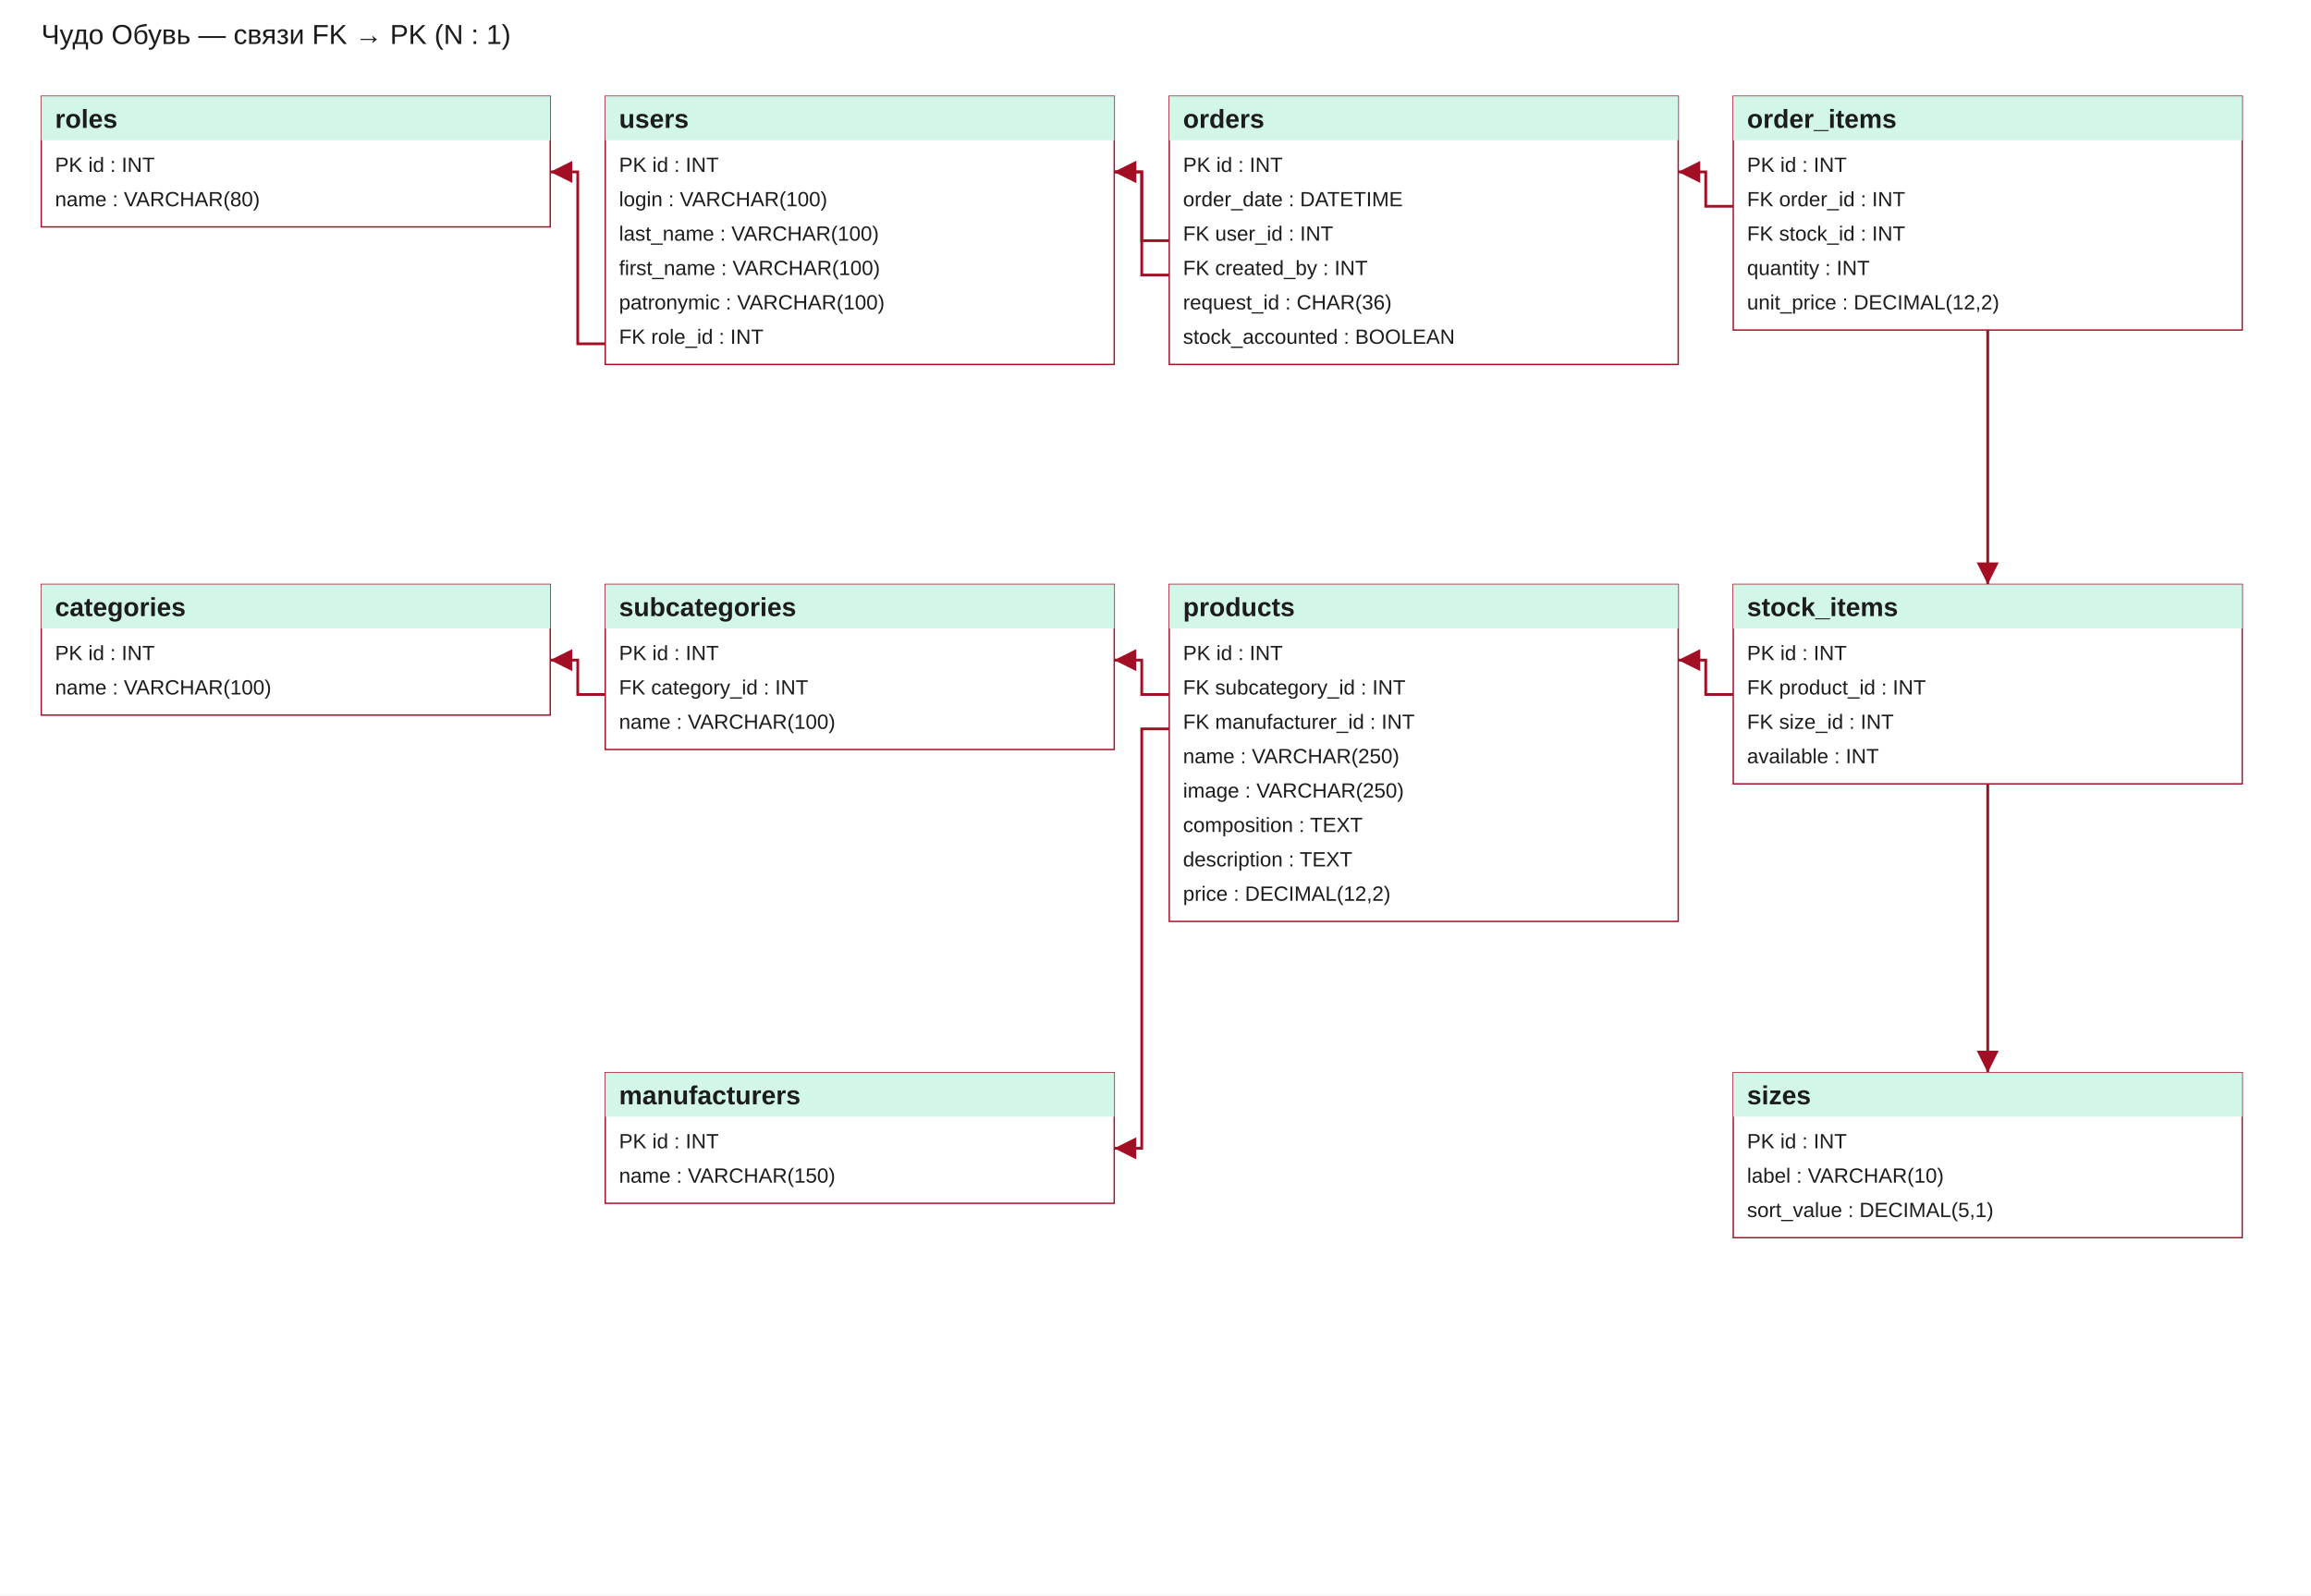
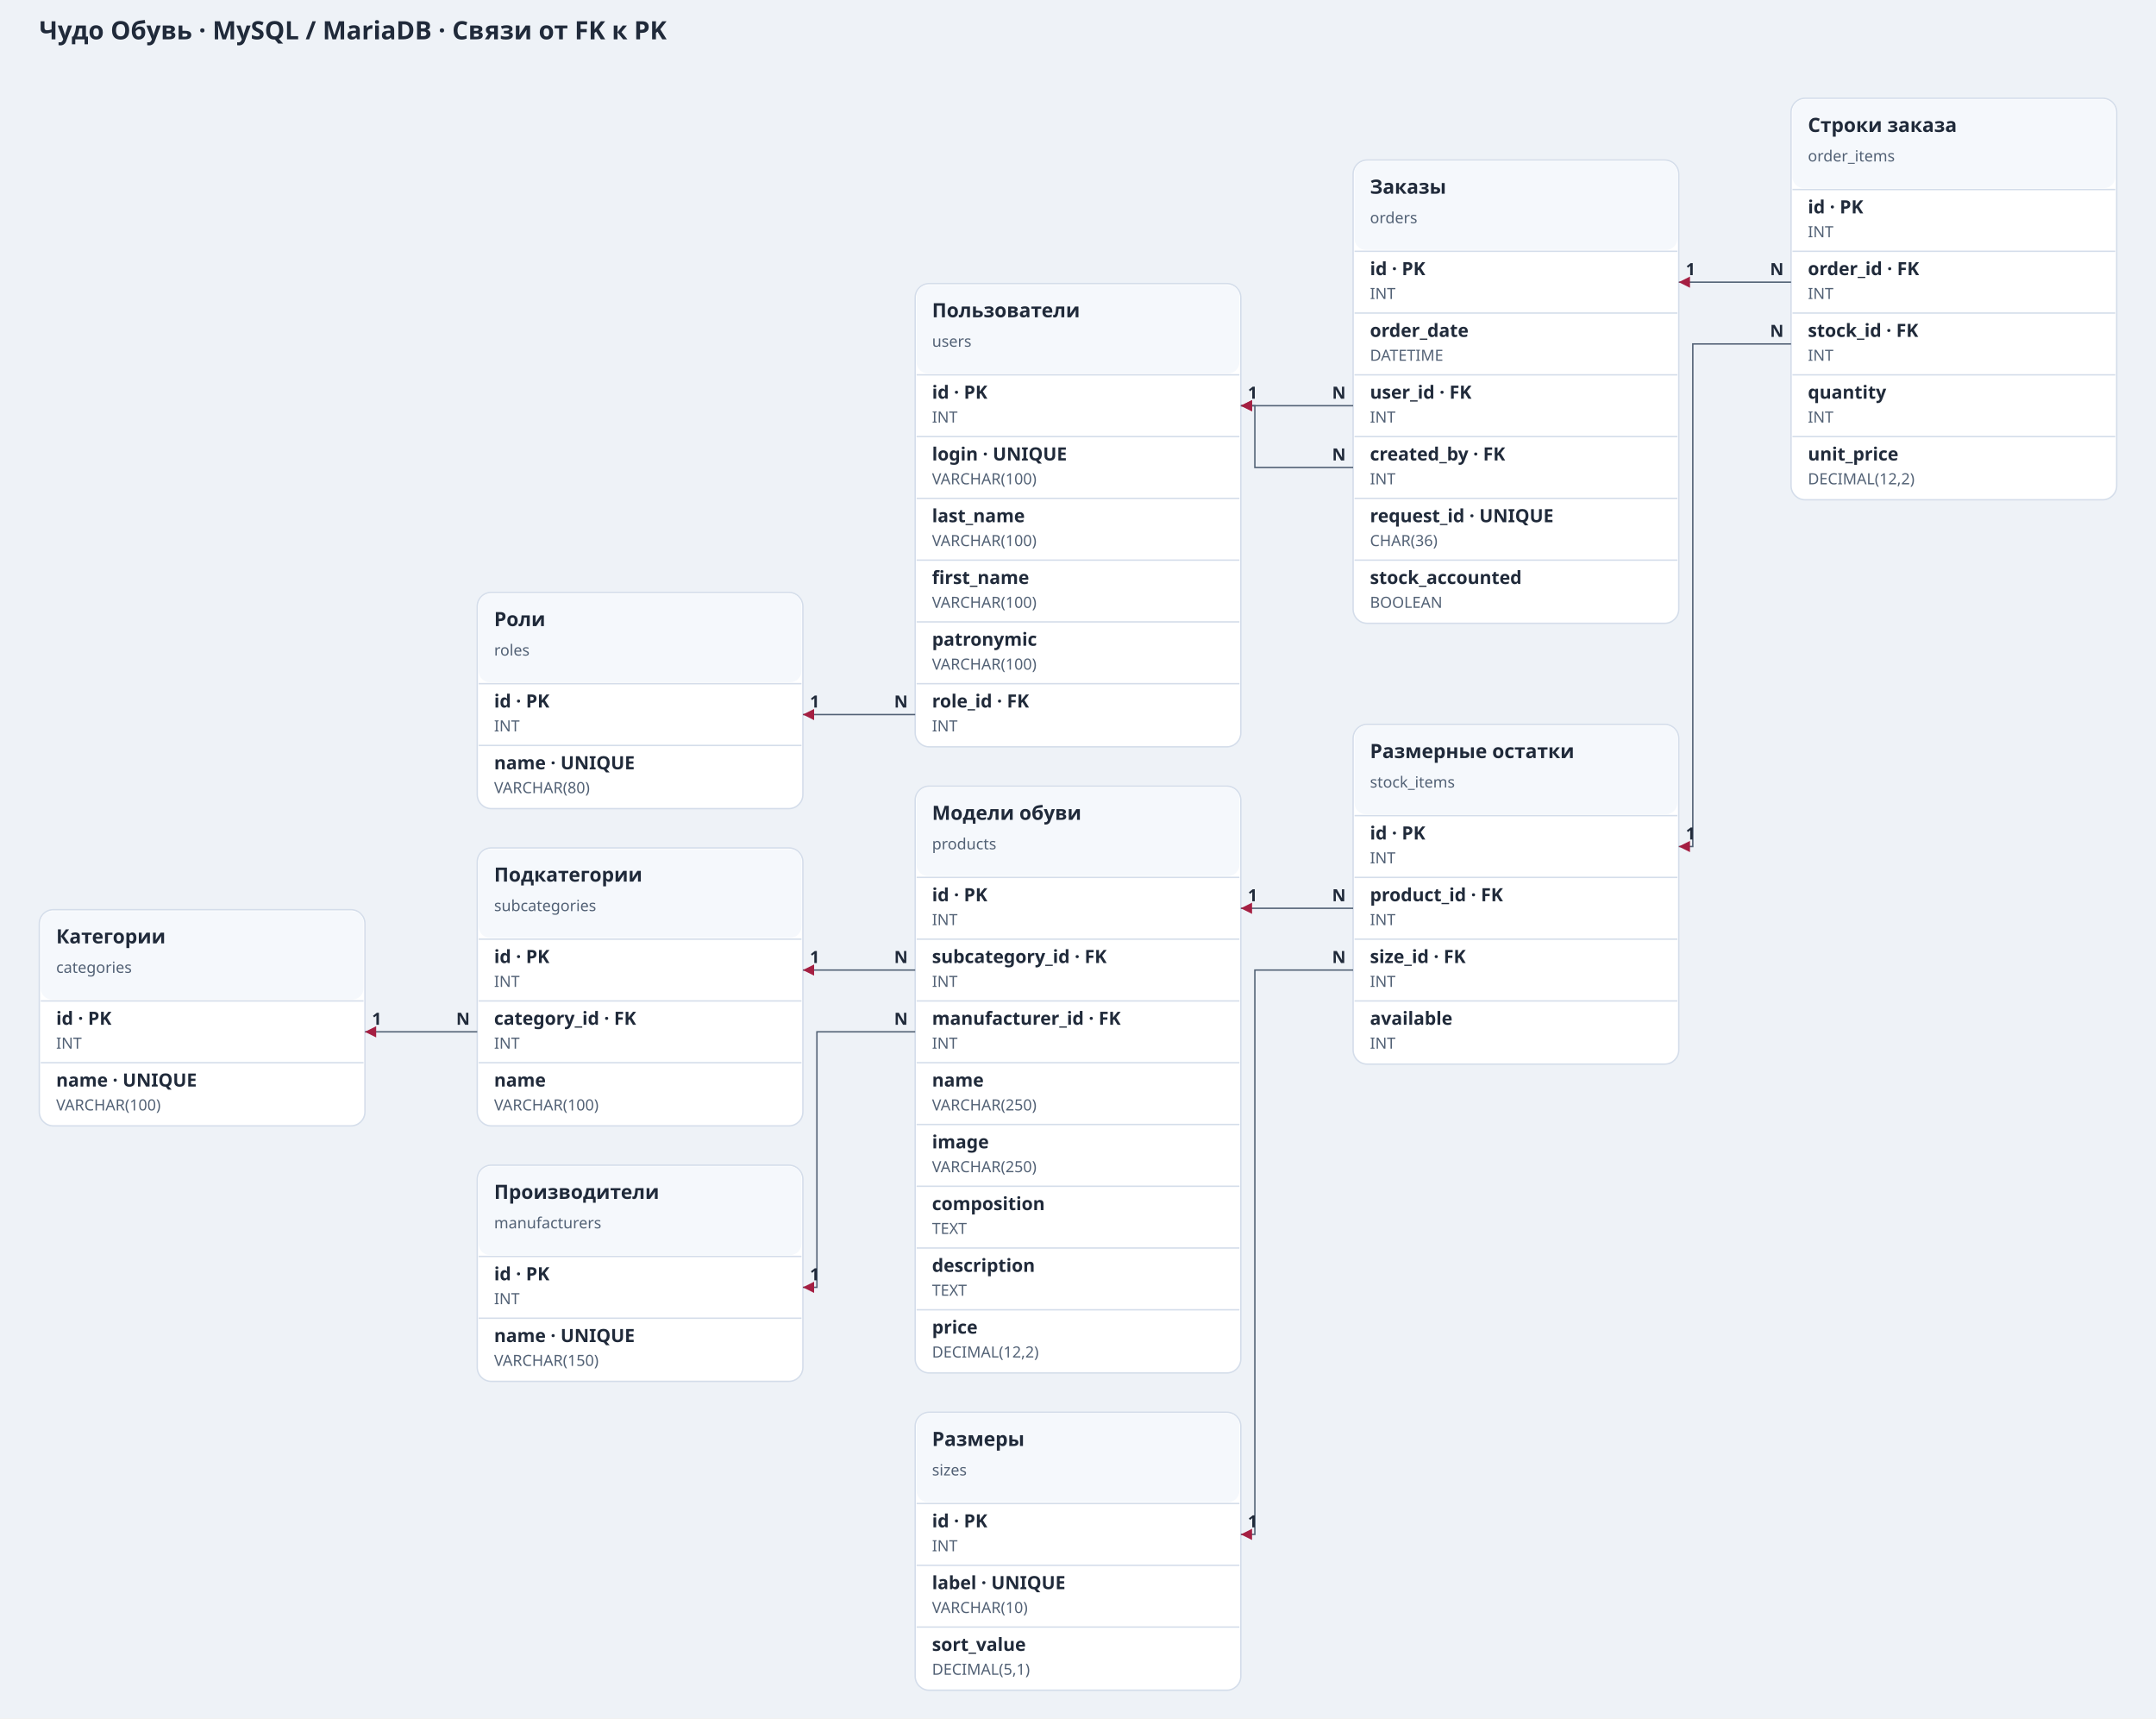
- <svg xmlns="http://www.w3.org/2000/svg" viewBox="0 0 1680 1160">
-   <rect width="1680" height="1160" fill="white" />
-   <defs>
-     <marker id="arrow" markerWidth="8" markerHeight="8" refX="8" refY="4" orient="auto">
-       <path d="M0 0L8 4L0 8Z" fill="#a20e24" />
-     </marker>
-   </defs>
-   <g font-family="Arial,sans-serif" fill="#1c1c1c">
-     <text x="30" y="32" font-size="20">Чудо Обувь — связи FK → PK (N : 1)</text>
-     <polyline points="440,250 420.0,250 420.0,125 400,125" fill="none" stroke="#a20e24" stroke-width="2" marker-end="url(#arrow)" />
-     <polyline points="440,505 420.0,505 420.0,480 400,480" fill="none" stroke="#a20e24" stroke-width="2" marker-end="url(#arrow)" />
-     <polyline points="850,505 830.0,505 830.0,480 810,480" fill="none" stroke="#a20e24" stroke-width="2" marker-end="url(#arrow)" />
-     <polyline points="850,530 830.0,530 830.0,835 810,835" fill="none" stroke="#a20e24" stroke-width="2" marker-end="url(#arrow)" />
-     <polyline points="1260,505 1240.0,505 1240.0,480 1220,480" fill="none" stroke="#a20e24" stroke-width="2" marker-end="url(#arrow)" />
-     <polyline points="1445.0,565 1445.0,768 1445.0,780" fill="none" stroke="#a20e24" stroke-width="2" marker-end="url(#arrow)" />
-     <polyline points="850,175 830.0,175 830.0,125 810,125" fill="none" stroke="#a20e24" stroke-width="2" marker-end="url(#arrow)" />
-     <polyline points="850,200 830.0,200 830.0,125 810,125" fill="none" stroke="#a20e24" stroke-width="2" marker-end="url(#arrow)" />
-     <polyline points="1260,150 1240.0,150 1240.0,125 1220,125" fill="none" stroke="#a20e24" stroke-width="2" marker-end="url(#arrow)" />
-     <polyline points="1445.0,235 1445.0,413 1445.0,425" fill="none" stroke="#a20e24" stroke-width="2" marker-end="url(#arrow)" />
-     <g>
-       <rect x="30" y="70" width="370" height="95" fill="#fff" stroke="#a20e24" />
-       <rect x="30" y="70" width="370" height="32" fill="#D2F6E7" />
-       <text x="40" y="93" font-size="19" font-weight="bold">roles</text>
-       <text x="40" y="125" font-size="15">PK id : INT</text>
-       <text x="40" y="150" font-size="15">   name : VARCHAR(80)</text>
-     </g>
-     <g>
-       <rect x="440" y="70" width="370" height="195" fill="#fff" stroke="#a20e24" />
-       <rect x="440" y="70" width="370" height="32" fill="#D2F6E7" />
-       <text x="450" y="93" font-size="19" font-weight="bold">users</text>
-       <text x="450" y="125" font-size="15">PK id : INT</text>
-       <text x="450" y="150" font-size="15">   login : VARCHAR(100)</text>
-       <text x="450" y="175" font-size="15">   last_name : VARCHAR(100)</text>
-       <text x="450" y="200" font-size="15">   first_name : VARCHAR(100)</text>
-       <text x="450" y="225" font-size="15">   patronymic : VARCHAR(100)</text>
-       <text x="450" y="250" font-size="15">FK role_id : INT</text>
-     </g>
-     <g>
-       <rect x="30" y="425" width="370" height="95" fill="#fff" stroke="#a20e24" />
-       <rect x="30" y="425" width="370" height="32" fill="#D2F6E7" />
-       <text x="40" y="448" font-size="19" font-weight="bold">categories</text>
-       <text x="40" y="480" font-size="15">PK id : INT</text>
-       <text x="40" y="505" font-size="15">   name : VARCHAR(100)</text>
-     </g>
-     <g>
-       <rect x="440" y="425" width="370" height="120" fill="#fff" stroke="#a20e24" />
-       <rect x="440" y="425" width="370" height="32" fill="#D2F6E7" />
-       <text x="450" y="448" font-size="19" font-weight="bold">subcategories</text>
-       <text x="450" y="480" font-size="15">PK id : INT</text>
-       <text x="450" y="505" font-size="15">FK category_id : INT</text>
-       <text x="450" y="530" font-size="15">   name : VARCHAR(100)</text>
-     </g>
-     <g>
-       <rect x="440" y="780" width="370" height="95" fill="#fff" stroke="#a20e24" />
-       <rect x="440" y="780" width="370" height="32" fill="#D2F6E7" />
-       <text x="450" y="803" font-size="19" font-weight="bold">manufacturers</text>
-       <text x="450" y="835" font-size="15">PK id : INT</text>
-       <text x="450" y="860" font-size="15">   name : VARCHAR(150)</text>
-     </g>
-     <g>
-       <rect x="850" y="425" width="370" height="245" fill="#fff" stroke="#a20e24" />
-       <rect x="850" y="425" width="370" height="32" fill="#D2F6E7" />
-       <text x="860" y="448" font-size="19" font-weight="bold">products</text>
-       <text x="860" y="480" font-size="15">PK id : INT</text>
-       <text x="860" y="505" font-size="15">FK subcategory_id : INT</text>
-       <text x="860" y="530" font-size="15">FK manufacturer_id : INT</text>
-       <text x="860" y="555" font-size="15">   name : VARCHAR(250)</text>
-       <text x="860" y="580" font-size="15">   image : VARCHAR(250)</text>
-       <text x="860" y="605" font-size="15">   composition : TEXT</text>
-       <text x="860" y="630" font-size="15">   description : TEXT</text>
-       <text x="860" y="655" font-size="15">   price : DECIMAL(12,2)</text>
-     </g>
-     <g>
-       <rect x="1260" y="780" width="370" height="120" fill="#fff" stroke="#a20e24" />
-       <rect x="1260" y="780" width="370" height="32" fill="#D2F6E7" />
-       <text x="1270" y="803" font-size="19" font-weight="bold">sizes</text>
-       <text x="1270" y="835" font-size="15">PK id : INT</text>
-       <text x="1270" y="860" font-size="15">   label : VARCHAR(10)</text>
-       <text x="1270" y="885" font-size="15">   sort_value : DECIMAL(5,1)</text>
-     </g>
-     <g>
-       <rect x="1260" y="425" width="370" height="145" fill="#fff" stroke="#a20e24" />
-       <rect x="1260" y="425" width="370" height="32" fill="#D2F6E7" />
-       <text x="1270" y="448" font-size="19" font-weight="bold">stock_items</text>
-       <text x="1270" y="480" font-size="15">PK id : INT</text>
-       <text x="1270" y="505" font-size="15">FK product_id : INT</text>
-       <text x="1270" y="530" font-size="15">FK size_id : INT</text>
-       <text x="1270" y="555" font-size="15">   available : INT</text>
-     </g>
-     <g>
-       <rect x="850" y="70" width="370" height="195" fill="#fff" stroke="#a20e24" />
-       <rect x="850" y="70" width="370" height="32" fill="#D2F6E7" />
-       <text x="860" y="93" font-size="19" font-weight="bold">orders</text>
-       <text x="860" y="125" font-size="15">PK id : INT</text>
-       <text x="860" y="150" font-size="15">   order_date : DATETIME</text>
-       <text x="860" y="175" font-size="15">FK user_id : INT</text>
-       <text x="860" y="200" font-size="15">FK created_by : INT</text>
-       <text x="860" y="225" font-size="15">   request_id : CHAR(36)</text>
-       <text x="860" y="250" font-size="15">   stock_accounted : BOOLEAN</text>
-     </g>
-     <g>
-       <rect x="1260" y="70" width="370" height="170" fill="#fff" stroke="#a20e24" />
-       <rect x="1260" y="70" width="370" height="32" fill="#D2F6E7" />
-       <text x="1270" y="93" font-size="19" font-weight="bold">order_items</text>
-       <text x="1270" y="125" font-size="15">PK id : INT</text>
-       <text x="1270" y="150" font-size="15">FK order_id : INT</text>
-       <text x="1270" y="175" font-size="15">FK stock_id : INT</text>
-       <text x="1270" y="200" font-size="15">   quantity : INT</text>
-       <text x="1270" y="225" font-size="15">   unit_price : DECIMAL(12,2)</text>
-     </g>
-   </g>
+ <svg xmlns="http://www.w3.org/2000/svg" viewBox="0 0 1536 1224" font-family="system-ui,sans-serif">
+   <rect x="0" y="0" width="1536" height="1224" rx="0" fill="#eef2f7" />
+   <text x="28" y="28" font-size="18" fill="#202a3a" font-weight="bold">Чудо Обувь · MySQL / MariaDB · Связи от FK к PK</text>
+   <rect x="340" y="422" width="232" height="154" rx="10" fill="#ffffff" stroke="#d4ddea" />
+   <rect x="341" y="423" width="230" height="63" rx="8" fill="#f5f8fc" />
+   <text x="352" y="446" font-size="14" fill="#202a3a" font-weight="bold">Роли</text>
+   <text x="352" y="467" font-size="11" fill="#526175">roles</text>
+   <polyline points="341,487 571,487" stroke="#d4ddea" fill="none" />
+   <text x="352" y="504" font-size="13" fill="#202a3a" font-weight="bold">id · PK</text>
+   <text x="352" y="521" font-size="11" fill="#526175">INT</text>
+   <polyline points="341,531 571,531" stroke="#d4ddea" fill="none" />
+   <text x="352" y="548" font-size="13" fill="#202a3a" font-weight="bold">name · UNIQUE</text>
+   <text x="352" y="565" font-size="11" fill="#526175">VARCHAR(80)</text>
+   <rect x="652" y="202" width="232" height="330" rx="10" fill="#ffffff" stroke="#d4ddea" />
+   <rect x="653" y="203" width="230" height="63" rx="8" fill="#f5f8fc" />
+   <text x="664" y="226" font-size="14" fill="#202a3a" font-weight="bold">Пользователи</text>
+   <text x="664" y="247" font-size="11" fill="#526175">users</text>
+   <polyline points="653,267 883,267" stroke="#d4ddea" fill="none" />
+   <text x="664" y="284" font-size="13" fill="#202a3a" font-weight="bold">id · PK</text>
+   <text x="664" y="301" font-size="11" fill="#526175">INT</text>
+   <polyline points="653,311 883,311" stroke="#d4ddea" fill="none" />
+   <text x="664" y="328" font-size="13" fill="#202a3a" font-weight="bold">login · UNIQUE</text>
+   <text x="664" y="345" font-size="11" fill="#526175">VARCHAR(100)</text>
+   <polyline points="653,355 883,355" stroke="#d4ddea" fill="none" />
+   <text x="664" y="372" font-size="13" fill="#202a3a" font-weight="bold">last_name</text>
+   <text x="664" y="389" font-size="11" fill="#526175">VARCHAR(100)</text>
+   <polyline points="653,399 883,399" stroke="#d4ddea" fill="none" />
+   <text x="664" y="416" font-size="13" fill="#202a3a" font-weight="bold">first_name</text>
+   <text x="664" y="433" font-size="11" fill="#526175">VARCHAR(100)</text>
+   <polyline points="653,443 883,443" stroke="#d4ddea" fill="none" />
+   <text x="664" y="460" font-size="13" fill="#202a3a" font-weight="bold">patronymic</text>
+   <text x="664" y="477" font-size="11" fill="#526175">VARCHAR(100)</text>
+   <polyline points="653,487 883,487" stroke="#d4ddea" fill="none" />
+   <text x="664" y="504" font-size="13" fill="#202a3a" font-weight="bold">role_id · FK</text>
+   <text x="664" y="521" font-size="11" fill="#526175">INT</text>
+   <rect x="28" y="648" width="232" height="154" rx="10" fill="#ffffff" stroke="#d4ddea" />
+   <rect x="29" y="649" width="230" height="63" rx="8" fill="#f5f8fc" />
+   <text x="40" y="672" font-size="14" fill="#202a3a" font-weight="bold">Категории</text>
+   <text x="40" y="693" font-size="11" fill="#526175">categories</text>
+   <polyline points="29,713 259,713" stroke="#d4ddea" fill="none" />
+   <text x="40" y="730" font-size="13" fill="#202a3a" font-weight="bold">id · PK</text>
+   <text x="40" y="747" font-size="11" fill="#526175">INT</text>
+   <polyline points="29,757 259,757" stroke="#d4ddea" fill="none" />
+   <text x="40" y="774" font-size="13" fill="#202a3a" font-weight="bold">name · UNIQUE</text>
+   <text x="40" y="791" font-size="11" fill="#526175">VARCHAR(100)</text>
+   <rect x="340" y="604" width="232" height="198" rx="10" fill="#ffffff" stroke="#d4ddea" />
+   <rect x="341" y="605" width="230" height="63" rx="8" fill="#f5f8fc" />
+   <text x="352" y="628" font-size="14" fill="#202a3a" font-weight="bold">Подкатегории</text>
+   <text x="352" y="649" font-size="11" fill="#526175">subcategories</text>
+   <polyline points="341,669 571,669" stroke="#d4ddea" fill="none" />
+   <text x="352" y="686" font-size="13" fill="#202a3a" font-weight="bold">id · PK</text>
+   <text x="352" y="703" font-size="11" fill="#526175">INT</text>
+   <polyline points="341,713 571,713" stroke="#d4ddea" fill="none" />
+   <text x="352" y="730" font-size="13" fill="#202a3a" font-weight="bold">category_id · FK</text>
+   <text x="352" y="747" font-size="11" fill="#526175">INT</text>
+   <polyline points="341,757 571,757" stroke="#d4ddea" fill="none" />
+   <text x="352" y="774" font-size="13" fill="#202a3a" font-weight="bold">name</text>
+   <text x="352" y="791" font-size="11" fill="#526175">VARCHAR(100)</text>
+   <rect x="340" y="830" width="232" height="154" rx="10" fill="#ffffff" stroke="#d4ddea" />
+   <rect x="341" y="831" width="230" height="63" rx="8" fill="#f5f8fc" />
+   <text x="352" y="854" font-size="14" fill="#202a3a" font-weight="bold">Производители</text>
+   <text x="352" y="875" font-size="11" fill="#526175">manufacturers</text>
+   <polyline points="341,895 571,895" stroke="#d4ddea" fill="none" />
+   <text x="352" y="912" font-size="13" fill="#202a3a" font-weight="bold">id · PK</text>
+   <text x="352" y="929" font-size="11" fill="#526175">INT</text>
+   <polyline points="341,939 571,939" stroke="#d4ddea" fill="none" />
+   <text x="352" y="956" font-size="13" fill="#202a3a" font-weight="bold">name · UNIQUE</text>
+   <text x="352" y="973" font-size="11" fill="#526175">VARCHAR(150)</text>
+   <rect x="652" y="560" width="232" height="418" rx="10" fill="#ffffff" stroke="#d4ddea" />
+   <rect x="653" y="561" width="230" height="63" rx="8" fill="#f5f8fc" />
+   <text x="664" y="584" font-size="14" fill="#202a3a" font-weight="bold">Модели обуви</text>
+   <text x="664" y="605" font-size="11" fill="#526175">products</text>
+   <polyline points="653,625 883,625" stroke="#d4ddea" fill="none" />
+   <text x="664" y="642" font-size="13" fill="#202a3a" font-weight="bold">id · PK</text>
+   <text x="664" y="659" font-size="11" fill="#526175">INT</text>
+   <polyline points="653,669 883,669" stroke="#d4ddea" fill="none" />
+   <text x="664" y="686" font-size="13" fill="#202a3a" font-weight="bold">subcategory_id · FK</text>
+   <text x="664" y="703" font-size="11" fill="#526175">INT</text>
+   <polyline points="653,713 883,713" stroke="#d4ddea" fill="none" />
+   <text x="664" y="730" font-size="13" fill="#202a3a" font-weight="bold">manufacturer_id · FK</text>
+   <text x="664" y="747" font-size="11" fill="#526175">INT</text>
+   <polyline points="653,757 883,757" stroke="#d4ddea" fill="none" />
+   <text x="664" y="774" font-size="13" fill="#202a3a" font-weight="bold">name</text>
+   <text x="664" y="791" font-size="11" fill="#526175">VARCHAR(250)</text>
+   <polyline points="653,801 883,801" stroke="#d4ddea" fill="none" />
+   <text x="664" y="818" font-size="13" fill="#202a3a" font-weight="bold">image</text>
+   <text x="664" y="835" font-size="11" fill="#526175">VARCHAR(250)</text>
+   <polyline points="653,845 883,845" stroke="#d4ddea" fill="none" />
+   <text x="664" y="862" font-size="13" fill="#202a3a" font-weight="bold">composition</text>
+   <text x="664" y="879" font-size="11" fill="#526175">TEXT</text>
+   <polyline points="653,889 883,889" stroke="#d4ddea" fill="none" />
+   <text x="664" y="906" font-size="13" fill="#202a3a" font-weight="bold">description</text>
+   <text x="664" y="923" font-size="11" fill="#526175">TEXT</text>
+   <polyline points="653,933 883,933" stroke="#d4ddea" fill="none" />
+   <text x="664" y="950" font-size="13" fill="#202a3a" font-weight="bold">price</text>
+   <text x="664" y="967" font-size="11" fill="#526175">DECIMAL(12,2)</text>
+   <rect x="652" y="1006" width="232" height="198" rx="10" fill="#ffffff" stroke="#d4ddea" />
+   <rect x="653" y="1007" width="230" height="63" rx="8" fill="#f5f8fc" />
+   <text x="664" y="1030" font-size="14" fill="#202a3a" font-weight="bold">Размеры</text>
+   <text x="664" y="1051" font-size="11" fill="#526175">sizes</text>
+   <polyline points="653,1071 883,1071" stroke="#d4ddea" fill="none" />
+   <text x="664" y="1088" font-size="13" fill="#202a3a" font-weight="bold">id · PK</text>
+   <text x="664" y="1105" font-size="11" fill="#526175">INT</text>
+   <polyline points="653,1115 883,1115" stroke="#d4ddea" fill="none" />
+   <text x="664" y="1132" font-size="13" fill="#202a3a" font-weight="bold">label · UNIQUE</text>
+   <text x="664" y="1149" font-size="11" fill="#526175">VARCHAR(10)</text>
+   <polyline points="653,1159 883,1159" stroke="#d4ddea" fill="none" />
+   <text x="664" y="1176" font-size="13" fill="#202a3a" font-weight="bold">sort_value</text>
+   <text x="664" y="1193" font-size="11" fill="#526175">DECIMAL(5,1)</text>
+   <rect x="964" y="516" width="232" height="242" rx="10" fill="#ffffff" stroke="#d4ddea" />
+   <rect x="965" y="517" width="230" height="63" rx="8" fill="#f5f8fc" />
+   <text x="976" y="540" font-size="14" fill="#202a3a" font-weight="bold">Размерные остатки</text>
+   <text x="976" y="561" font-size="11" fill="#526175">stock_items</text>
+   <polyline points="965,581 1195,581" stroke="#d4ddea" fill="none" />
+   <text x="976" y="598" font-size="13" fill="#202a3a" font-weight="bold">id · PK</text>
+   <text x="976" y="615" font-size="11" fill="#526175">INT</text>
+   <polyline points="965,625 1195,625" stroke="#d4ddea" fill="none" />
+   <text x="976" y="642" font-size="13" fill="#202a3a" font-weight="bold">product_id · FK</text>
+   <text x="976" y="659" font-size="11" fill="#526175">INT</text>
+   <polyline points="965,669 1195,669" stroke="#d4ddea" fill="none" />
+   <text x="976" y="686" font-size="13" fill="#202a3a" font-weight="bold">size_id · FK</text>
+   <text x="976" y="703" font-size="11" fill="#526175">INT</text>
+   <polyline points="965,713 1195,713" stroke="#d4ddea" fill="none" />
+   <text x="976" y="730" font-size="13" fill="#202a3a" font-weight="bold">available</text>
+   <text x="976" y="747" font-size="11" fill="#526175">INT</text>
+   <rect x="964" y="114" width="232" height="330" rx="10" fill="#ffffff" stroke="#d4ddea" />
+   <rect x="965" y="115" width="230" height="63" rx="8" fill="#f5f8fc" />
+   <text x="976" y="138" font-size="14" fill="#202a3a" font-weight="bold">Заказы</text>
+   <text x="976" y="159" font-size="11" fill="#526175">orders</text>
+   <polyline points="965,179 1195,179" stroke="#d4ddea" fill="none" />
+   <text x="976" y="196" font-size="13" fill="#202a3a" font-weight="bold">id · PK</text>
+   <text x="976" y="213" font-size="11" fill="#526175">INT</text>
+   <polyline points="965,223 1195,223" stroke="#d4ddea" fill="none" />
+   <text x="976" y="240" font-size="13" fill="#202a3a" font-weight="bold">order_date</text>
+   <text x="976" y="257" font-size="11" fill="#526175">DATETIME</text>
+   <polyline points="965,267 1195,267" stroke="#d4ddea" fill="none" />
+   <text x="976" y="284" font-size="13" fill="#202a3a" font-weight="bold">user_id · FK</text>
+   <text x="976" y="301" font-size="11" fill="#526175">INT</text>
+   <polyline points="965,311 1195,311" stroke="#d4ddea" fill="none" />
+   <text x="976" y="328" font-size="13" fill="#202a3a" font-weight="bold">created_by · FK</text>
+   <text x="976" y="345" font-size="11" fill="#526175">INT</text>
+   <polyline points="965,355 1195,355" stroke="#d4ddea" fill="none" />
+   <text x="976" y="372" font-size="13" fill="#202a3a" font-weight="bold">request_id · UNIQUE</text>
+   <text x="976" y="389" font-size="11" fill="#526175">CHAR(36)</text>
+   <polyline points="965,399 1195,399" stroke="#d4ddea" fill="none" />
+   <text x="976" y="416" font-size="13" fill="#202a3a" font-weight="bold">stock_accounted</text>
+   <text x="976" y="433" font-size="11" fill="#526175">BOOLEAN</text>
+   <rect x="1276" y="70" width="232" height="286" rx="10" fill="#ffffff" stroke="#d4ddea" />
+   <rect x="1277" y="71" width="230" height="63" rx="8" fill="#f5f8fc" />
+   <text x="1288" y="94" font-size="14" fill="#202a3a" font-weight="bold">Строки заказа</text>
+   <text x="1288" y="115" font-size="11" fill="#526175">order_items</text>
+   <polyline points="1277,135 1507,135" stroke="#d4ddea" fill="none" />
+   <text x="1288" y="152" font-size="13" fill="#202a3a" font-weight="bold">id · PK</text>
+   <text x="1288" y="169" font-size="11" fill="#526175">INT</text>
+   <polyline points="1277,179 1507,179" stroke="#d4ddea" fill="none" />
+   <text x="1288" y="196" font-size="13" fill="#202a3a" font-weight="bold">order_id · FK</text>
+   <text x="1288" y="213" font-size="11" fill="#526175">INT</text>
+   <polyline points="1277,223 1507,223" stroke="#d4ddea" fill="none" />
+   <text x="1288" y="240" font-size="13" fill="#202a3a" font-weight="bold">stock_id · FK</text>
+   <text x="1288" y="257" font-size="11" fill="#526175">INT</text>
+   <polyline points="1277,267 1507,267" stroke="#d4ddea" fill="none" />
+   <text x="1288" y="284" font-size="13" fill="#202a3a" font-weight="bold">quantity</text>
+   <text x="1288" y="301" font-size="11" fill="#526175">INT</text>
+   <polyline points="1277,311 1507,311" stroke="#d4ddea" fill="none" />
+   <text x="1288" y="328" font-size="13" fill="#202a3a" font-weight="bold">unit_price</text>
+   <text x="1288" y="345" font-size="11" fill="#526175">DECIMAL(12,2)</text>
+   <polyline points="652,509 572,509" stroke="#526175" fill="none" />
+   <polygon points="572,509 580.0,513.0 580.0,505.0" fill="#a51f42" />
+   <text x="637" y="504" font-size="12" fill="#202a3a" font-weight="bold">N</text>
+   <text x="577" y="504" font-size="12" fill="#202a3a" font-weight="bold">1</text>
+   <polyline points="340,735 260,735" stroke="#526175" fill="none" />
+   <polygon points="260,735 268.0,739.0 268.0,731.0" fill="#a51f42" />
+   <text x="325" y="730" font-size="12" fill="#202a3a" font-weight="bold">N</text>
+   <text x="265" y="730" font-size="12" fill="#202a3a" font-weight="bold">1</text>
+   <polyline points="652,691 572,691" stroke="#526175" fill="none" />
+   <polygon points="572,691 580.0,695.0 580.0,687.0" fill="#a51f42" />
+   <text x="637" y="686" font-size="12" fill="#202a3a" font-weight="bold">N</text>
+   <text x="577" y="686" font-size="12" fill="#202a3a" font-weight="bold">1</text>
+   <polyline points="652,735 582,735 582,917 572,917" stroke="#526175" fill="none" />
+   <polygon points="572,917 580.0,921.0 580.0,913.0" fill="#a51f42" />
+   <text x="637" y="730" font-size="12" fill="#202a3a" font-weight="bold">N</text>
+   <text x="577" y="912" font-size="12" fill="#202a3a" font-weight="bold">1</text>
+   <polyline points="964,647 884,647" stroke="#526175" fill="none" />
+   <polygon points="884,647 892.0,651.0 892.0,643.0" fill="#a51f42" />
+   <text x="949" y="642" font-size="12" fill="#202a3a" font-weight="bold">N</text>
+   <text x="889" y="642" font-size="12" fill="#202a3a" font-weight="bold">1</text>
+   <polyline points="964,691 894,691 894,1093 884,1093" stroke="#526175" fill="none" />
+   <polygon points="884,1093 892.0,1097.0 892.0,1089.0" fill="#a51f42" />
+   <text x="949" y="686" font-size="12" fill="#202a3a" font-weight="bold">N</text>
+   <text x="889" y="1088" font-size="12" fill="#202a3a" font-weight="bold">1</text>
+   <polyline points="964,289 884,289" stroke="#526175" fill="none" />
+   <polygon points="884,289 892.0,293.0 892.0,285.0" fill="#a51f42" />
+   <text x="949" y="284" font-size="12" fill="#202a3a" font-weight="bold">N</text>
+   <text x="889" y="284" font-size="12" fill="#202a3a" font-weight="bold">1</text>
+   <polyline points="964,333 894,333 894,289 884,289" stroke="#526175" fill="none" />
+   <polygon points="884,289 892.0,293.0 892.0,285.0" fill="#a51f42" />
+   <text x="949" y="328" font-size="12" fill="#202a3a" font-weight="bold">N</text>
+   <polyline points="1276,201 1196,201" stroke="#526175" fill="none" />
+   <polygon points="1196,201 1204.0,205.0 1204.0,197.0" fill="#a51f42" />
+   <text x="1261" y="196" font-size="12" fill="#202a3a" font-weight="bold">N</text>
+   <text x="1201" y="196" font-size="12" fill="#202a3a" font-weight="bold">1</text>
+   <polyline points="1276,245 1206,245 1206,603 1196,603" stroke="#526175" fill="none" />
+   <polygon points="1196,603 1204.0,607.0 1204.0,599.0" fill="#a51f42" />
+   <text x="1261" y="240" font-size="12" fill="#202a3a" font-weight="bold">N</text>
+   <text x="1201" y="598" font-size="12" fill="#202a3a" font-weight="bold">1</text>
</svg>
